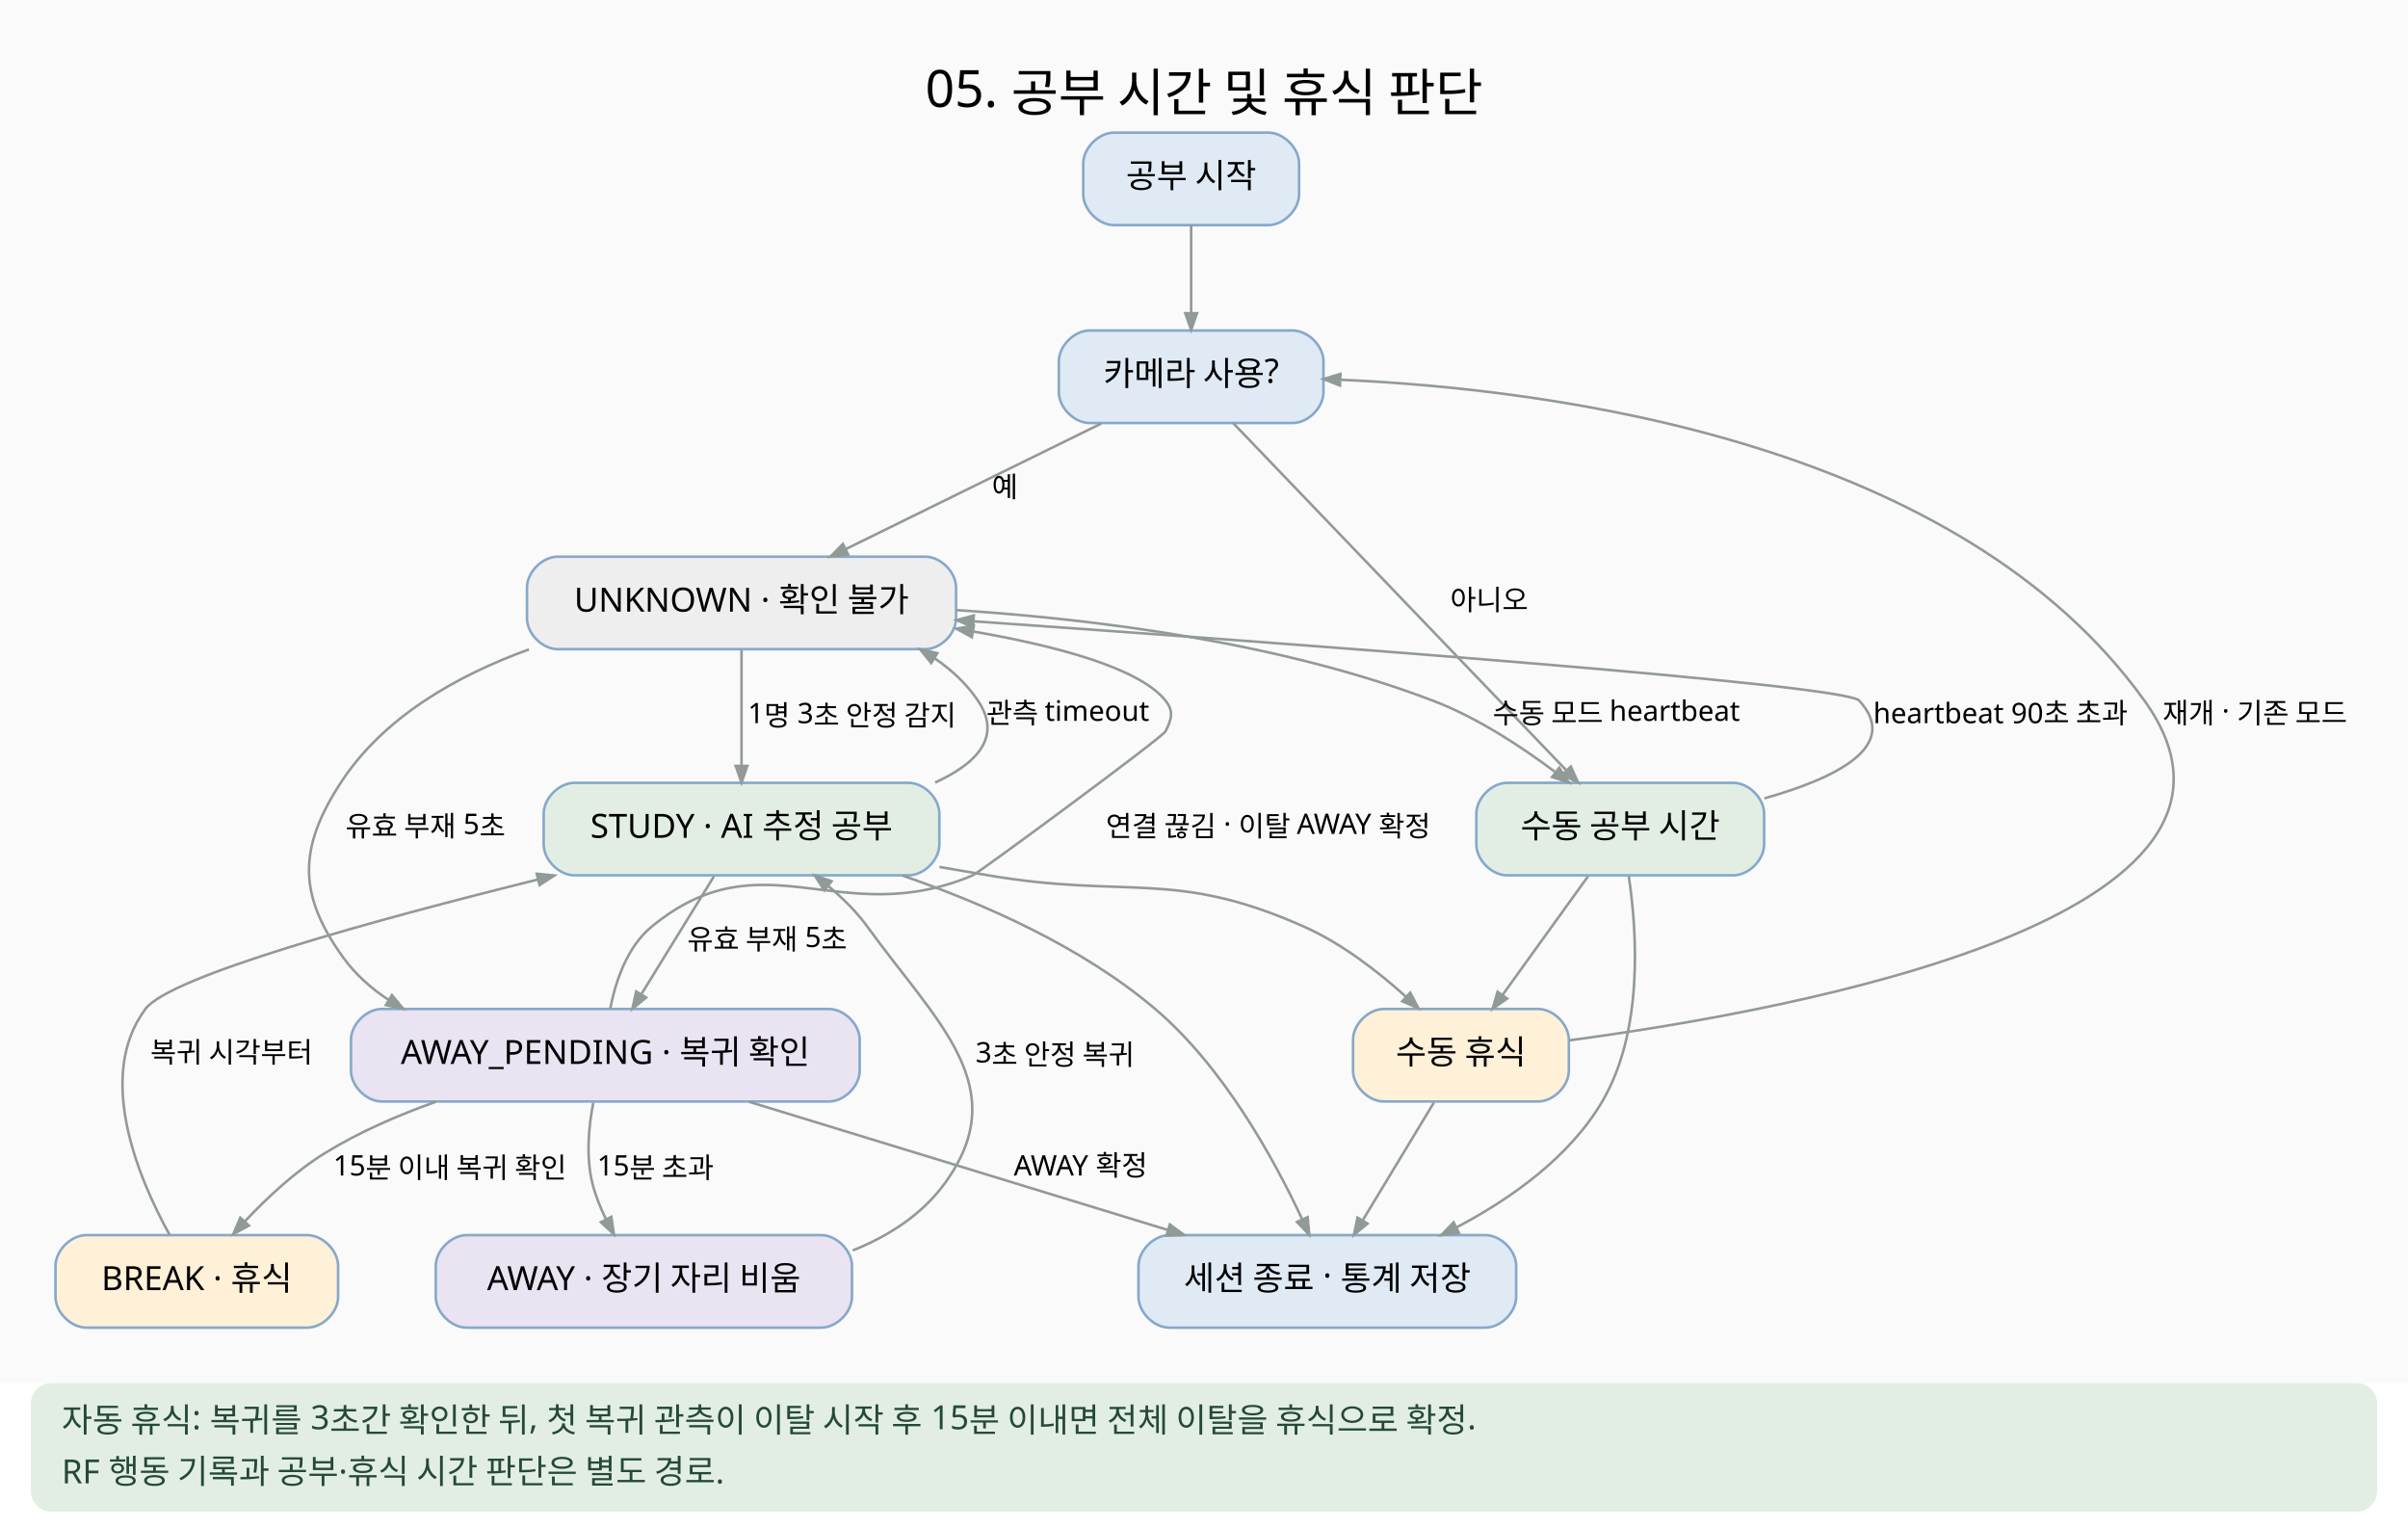
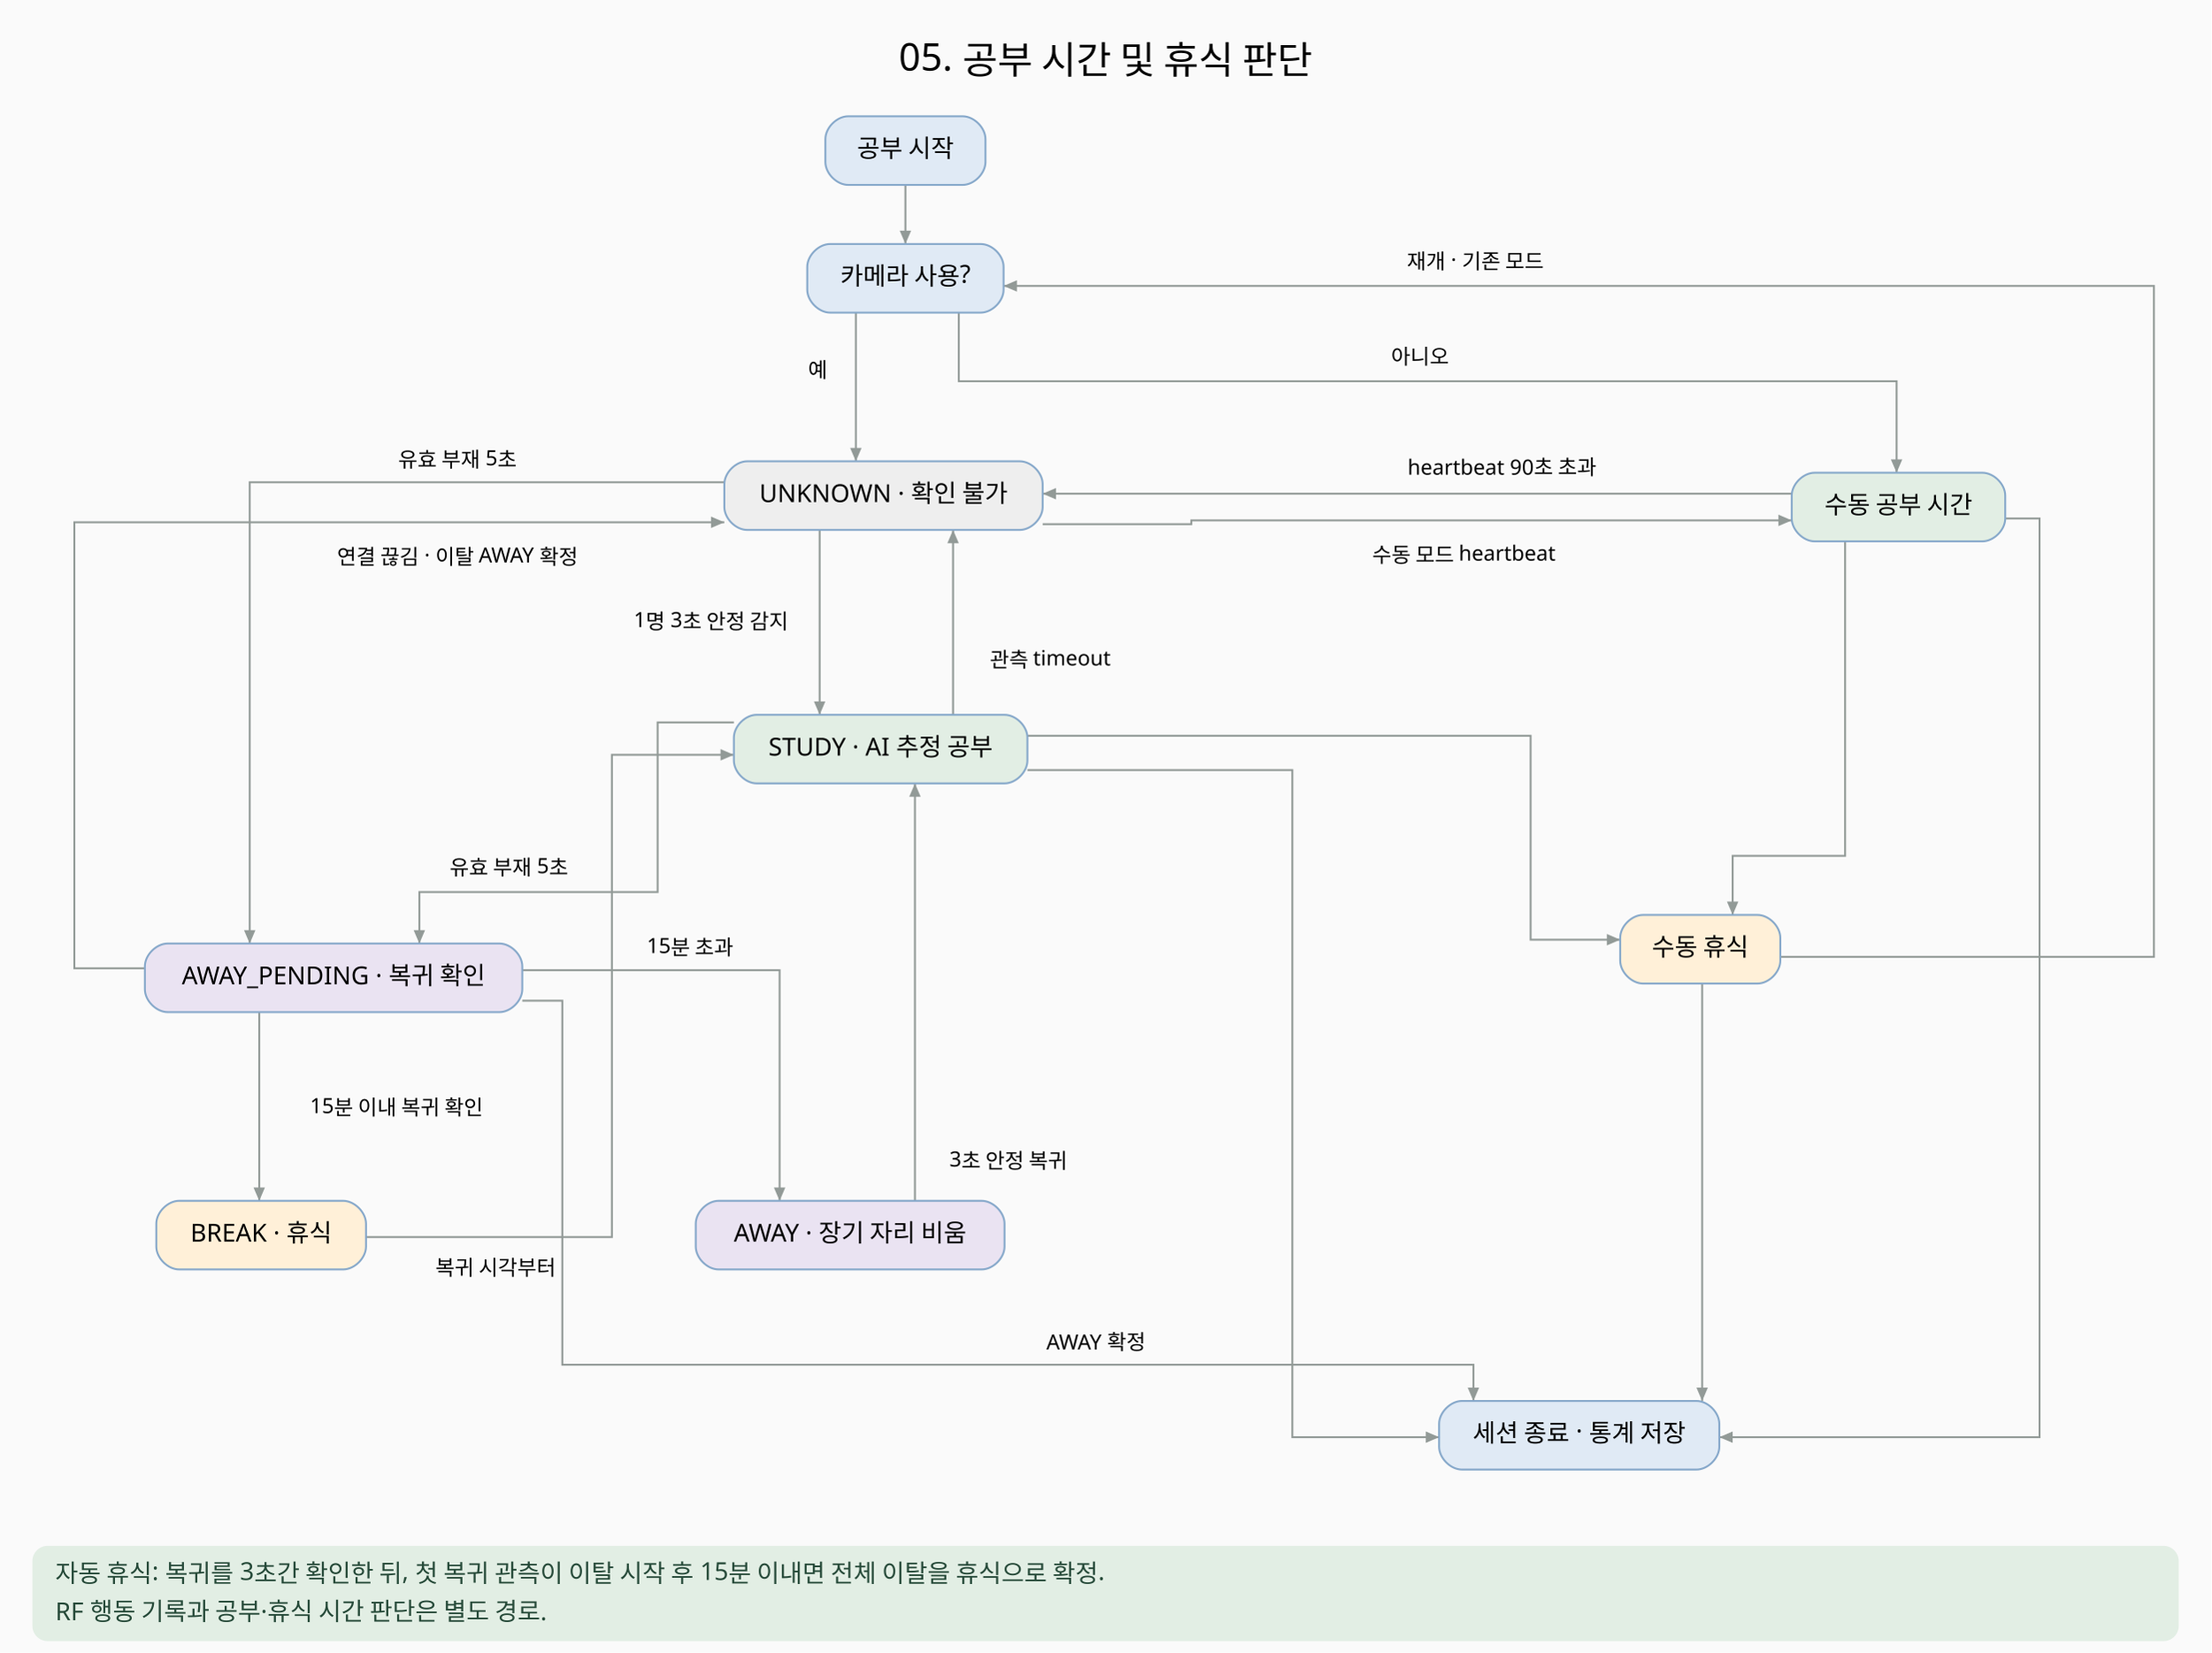
- <svg xmlns="http://www.w3.org/2000/svg" width="937.2pt" height="594.2pt" viewBox="0 0 937.2 594.2">
-   <g id="graph0" class="graph" transform="scale(1 1) rotate(0) translate(21.6 516.6)">
-     <polygon fill="#fafafa" stroke="transparent" points="-21.6,21.6 -21.6,-516.6 915.6,-516.6 915.6,21.6 -21.6,21.6" />
-     <text text-anchor="middle" x="447" y="-475" font-family="NanumGothic" font-size="20.00">05. 공부 시간 및 휴식 판단</text>
-     <g id="node1" class="node">
-       <path fill="#e0eaf5" stroke="#86a8ca" d="M472,-465C472,-465 412,-465 412,-465 406,-465 400,-459 400,-453 400,-453 400,-441 400,-441 400,-435 406,-429 412,-429 412,-429 472,-429 472,-429 478,-429 484,-435 484,-441 484,-441 484,-453 484,-453 484,-459 478,-465 472,-465" />
-       <text text-anchor="middle" x="442" y="-443.6" font-family="NanumGothic" font-size="13.00">공부 시작</text>
-     </g>
-     <g id="node2" class="node">
-       <path fill="#e0eaf5" stroke="#86a8ca" d="M481.5,-388C481.5,-388 402.5,-388 402.5,-388 396.5,-388 390.5,-382 390.5,-376 390.5,-376 390.5,-364 390.5,-364 390.5,-358 396.5,-352 402.5,-352 402.5,-352 481.5,-352 481.5,-352 487.5,-352 493.5,-358 493.5,-364 493.5,-364 493.5,-376 493.5,-376 493.5,-382 487.5,-388 481.5,-388" />
-       <text text-anchor="middle" x="442" y="-366.6" font-family="NanumGothic" font-size="13.00">카메라 사용?</text>
-     </g>
-     <g id="edge1" class="edge">
-       <path fill="none" stroke="#929a97" d="M442,-428.98C442,-418.89 442,-405.94 442,-394.84" />
-       <polygon fill="#929a97" stroke="#929a97" points="444.28,-394.71 442,-388.21 439.73,-394.71 444.28,-394.71" />
-     </g>
-     <g id="node3" class="node">
-       <path fill="#eeeeee" stroke="#86a8ca" d="M338.5,-300C338.5,-300 195.5,-300 195.5,-300 189.5,-300 183.5,-294 183.5,-288 183.5,-288 183.5,-276 183.5,-276 183.5,-270 189.5,-264 195.5,-264 195.5,-264 338.5,-264 338.5,-264 344.5,-264 350.5,-270 350.5,-276 350.5,-276 350.5,-288 350.5,-288 350.5,-294 344.5,-300 338.5,-300" />
-       <text text-anchor="middle" x="267" y="-278.6" font-family="NanumGothic" font-size="13.00">UNKNOWN · 확인 불가</text>
-     </g>
-     <g id="edge2" class="edge">
-       <path fill="none" stroke="#929a97" d="M407.01,-351.8C378.3,-337.7 337.62,-317.71 307.51,-302.91" />
-       <polygon fill="#929a97" stroke="#929a97" points="308.47,-300.85 301.63,-300.02 306.46,-304.93 308.47,-300.85" />
-       <text text-anchor="middle" x="369.5" y="-323.2" font-family="NanumGothic" font-size="11.00">예</text>
-     </g>
-     <g id="node5" class="node">
-       <path fill="#e2eee4" stroke="#86a8ca" d="M653,-212C653,-212 565,-212 565,-212 559,-212 553,-206 553,-200 553,-200 553,-188 553,-188 553,-182 559,-176 565,-176 565,-176 653,-176 653,-176 659,-176 665,-182 665,-188 665,-188 665,-200 665,-200 665,-206 659,-212 653,-212" />
-       <text text-anchor="middle" x="609" y="-190.6" font-family="NanumGothic" font-size="13.00">수동 공부 시간</text>
-     </g>
-     <g id="edge3" class="edge">
-       <path fill="none" stroke="#929a97" d="M458.32,-352C488.75,-320.29 554.12,-252.18 587.87,-217.01" />
-       <polygon fill="#929a97" stroke="#929a97" points="589.76,-218.33 592.62,-212.07 586.47,-215.18 589.76,-218.33" />
-       <text text-anchor="middle" x="558" y="-279.2" font-family="NanumGothic" font-size="11.00">아니오</text>
-     </g>
-     <g id="node4" class="node">
-       <path fill="#e2eee4" stroke="#86a8ca" d="M332,-212C332,-212 202,-212 202,-212 196,-212 190,-206 190,-200 190,-200 190,-188 190,-188 190,-182 196,-176 202,-176 202,-176 332,-176 332,-176 338,-176 344,-182 344,-188 344,-188 344,-200 344,-200 344,-206 338,-212 332,-212" />
-       <text text-anchor="middle" x="267" y="-190.6" font-family="NanumGothic" font-size="13.00">STUDY · AI 추정 공부</text>
-     </g>
-     <g id="edge4" class="edge">
-       <path fill="none" stroke="#929a97" d="M267,-263.6C267,-250.69 267,-232.95 267,-218.74" />
-       <polygon fill="#929a97" stroke="#929a97" points="269.28,-218.58 267,-212.08 264.73,-218.58 269.28,-218.58" />
-       <text text-anchor="middle" x="310" y="-235.2" font-family="NanumGothic" font-size="11.00">1명 3초 안정 감지</text>
-     </g>
-     <g id="edge14" class="edge">
-       <path fill="none" stroke="#929a97" d="M350.62,-279.2C404.97,-275.7 476.53,-266.65 536,-244 553.1,-237.49 570.19,-226.33 583.53,-216.31" />
-       <polygon fill="#929a97" stroke="#929a97" points="585.24,-217.86 589.01,-212.1 582.47,-214.25 585.24,-217.86" />
-       <text text-anchor="middle" x="607.5" y="-235.2" font-family="NanumGothic" font-size="11.00">수동 모드 heartbeat</text>
-     </g>
-     <g id="node6" class="node">
-       <path fill="#eae3f2" stroke="#86a8ca" d="M301,-124C301,-124 127,-124 127,-124 121,-124 115,-118 115,-112 115,-112 115,-100 115,-100 115,-94 121,-88 127,-88 127,-88 301,-88 301,-88 307,-88 313,-94 313,-100 313,-100 313,-112 313,-112 313,-118 307,-124 301,-124" />
-       <text text-anchor="middle" x="214" y="-102.6" font-family="NanumGothic" font-size="13.00">AWAY_PENDING · 복귀 확인</text>
-     </g>
-     <g id="edge6" class="edge">
-       <path fill="none" stroke="#929a97" d="M184.27,-263.91C156.15,-253.72 127.64,-237.56 111,-212 94.51,-186.67 94.27,-168.48 112,-144 116.75,-137.45 122.78,-132.05 129.52,-127.61" />
-       <polygon fill="#929a97" stroke="#929a97" points="130.95,-129.4 135.34,-124.09 128.6,-125.5 130.95,-129.4" />
-       <text text-anchor="middle" x="144" y="-191.2" font-family="NanumGothic" font-size="11.00">유효 부재 5초</text>
-     </g>
-     <g id="edge11" class="edge">
-       <path fill="none" stroke="#929a97" d="M342.34,-212.1C358.65,-219.55 368.52,-229.91 359,-244 354.56,-250.58 348.73,-255.98 342.17,-260.43" />
-       <polygon fill="#929a97" stroke="#929a97" points="340.82,-258.59 336.49,-263.94 343.21,-262.45 340.82,-258.59" />
-       <text text-anchor="middle" x="394" y="-235.2" font-family="NanumGothic" font-size="11.00">관측 timeout</text>
-     </g>
-     <g id="edge5" class="edge">
-       <path fill="none" stroke="#929a97" d="M256.27,-175.6C248.18,-162.46 236.99,-144.3 228.15,-129.97" />
-       <polygon fill="#929a97" stroke="#929a97" points="229.88,-128.42 224.53,-124.08 226,-130.81 229.88,-128.42" />
-       <text text-anchor="middle" x="277" y="-147.2" font-family="NanumGothic" font-size="11.00">유효 부재 5초</text>
-     </g>
-     <g id="node9" class="node">
-       <path fill="#fff0d8" stroke="#86a8ca" d="M577,-124C577,-124 517,-124 517,-124 511,-124 505,-118 505,-112 505,-112 505,-100 505,-100 505,-94 511,-88 517,-88 517,-88 577,-88 577,-88 583,-88 589,-94 589,-100 589,-100 589,-112 589,-112 589,-118 583,-124 577,-124" />
-       <text text-anchor="middle" x="547" y="-102.6" font-family="NanumGothic" font-size="13.00">수동 휴식</text>
-     </g>
-     <g id="edge15" class="edge">
-       <path fill="none" stroke="#929a97" d="M344.01,-179.26C350.43,-178.15 356.83,-177.05 363,-176 417.6,-166.73 435.41,-178.53 486,-156 500.63,-149.48 514.73,-138.57 525.68,-128.7" />
-       <polygon fill="#929a97" stroke="#929a97" points="527.26,-130.34 530.48,-124.25 524.17,-127 527.26,-130.34" />
-     </g>
-     <g id="node10" class="node">
-       <path fill="#e0eaf5" stroke="#86a8ca" d="M556.5,-36C556.5,-36 433.5,-36 433.5,-36 427.5,-36 421.5,-30 421.5,-24 421.5,-24 421.5,-12 421.5,-12 421.5,-6 427.5,0 433.5,0 433.5,0 556.5,0 556.5,0 562.5,0 568.5,-6 568.5,-12 568.5,-12 568.5,-24 568.5,-24 568.5,-30 562.5,-36 556.5,-36" />
-       <text text-anchor="middle" x="495" y="-14.6" font-family="NanumGothic" font-size="13.00">세션 종료 · 통계 저장</text>
-     </g>
-     <g id="edge18" class="edge">
-       <path fill="none" stroke="#929a97" d="M329.52,-175.95C361.52,-164.94 399.6,-148.11 428,-124 454.63,-101.39 474.34,-65.5 485.25,-42.09" />
-       <polygon fill="#929a97" stroke="#929a97" points="487.34,-43 487.96,-36.14 483.2,-41.11 487.34,-43" />
-     </g>
-     <g id="edge13" class="edge">
-       <path fill="none" stroke="#929a97" d="M665.11,-205.95C693.25,-213.88 718.23,-226.33 702,-244 696.23,-250.28 483.16,-266.05 357.41,-274.84" />
-       <polygon fill="#929a97" stroke="#929a97" points="357.07,-272.58 350.75,-275.3 357.39,-277.12 357.07,-272.58" />
-       <text text-anchor="middle" x="757" y="-235.2" font-family="NanumGothic" font-size="11.00">heartbeat 90초 초과</text>
-     </g>
-     <g id="edge16" class="edge">
-       <path fill="none" stroke="#929a97" d="M596.45,-175.6C586.89,-162.34 573.66,-143.97 563.28,-129.58" />
-       <polygon fill="#929a97" stroke="#929a97" points="564.96,-128.03 559.32,-124.08 561.27,-130.69 564.96,-128.03" />
-     </g>
-     <g id="edge19" class="edge">
-       <path fill="none" stroke="#929a97" d="M612.33,-175.63C615.6,-153.61 618.04,-115.23 602,-88 589.18,-66.24 566.49,-50.16 545.29,-39.02" />
-       <polygon fill="#929a97" stroke="#929a97" points="546.19,-36.92 539.36,-36.01 544.13,-40.98 546.19,-36.92" />
-     </g>
-     <g id="edge12" class="edge">
-       <path fill="none" stroke="#929a97" d="M215.88,-124.04C218,-134.83 222.48,-148.17 232,-156 275.44,-191.76 305.18,-154.09 357,-176 359.39,-177.01 430.83,-229.68 432,-232 434.39,-236.77 435.33,-239.84 432,-244 421.94,-256.57 390.21,-265.16 357.22,-270.87" />
-       <polygon fill="#929a97" stroke="#929a97" points="356.65,-268.66 350.62,-271.98 357.4,-273.15 356.65,-268.66" />
-       <text text-anchor="middle" x="472" y="-191.2" font-family="NanumGothic" font-size="11.00">연결 끊김 · 이탈 AWAY 확정</text>
-     </g>
-     <g id="node7" class="node">
-       <path fill="#fff0d8" stroke="#86a8ca" d="M98,-36C98,-36 12,-36 12,-36 6,-36 0,-30 0,-24 0,-24 0,-12 0,-12 0,-6 6,0 12,0 12,0 98,0 98,0 104,0 110,-6 110,-12 110,-12 110,-24 110,-24 110,-30 104,-36 98,-36" />
-       <text text-anchor="middle" x="55" y="-14.6" font-family="NanumGothic" font-size="13.00">BREAK · 휴식</text>
-     </g>
-     <g id="edge7" class="edge">
-       <path fill="none" stroke="#929a97" d="M148.16,-87.95C133.39,-82.7 118.19,-76.11 105,-68 93.47,-60.91 82.51,-50.71 73.8,-41.46" />
-       <polygon fill="#929a97" stroke="#929a97" points="75.28,-39.7 69.21,-36.44 71.92,-42.77 75.28,-39.7" />
-       <text text-anchor="middle" x="153.5" y="-59.2" font-family="NanumGothic" font-size="11.00">15분 이내 복귀 확인</text>
-     </g>
-     <g id="node8" class="node">
-       <path fill="#eae3f2" stroke="#86a8ca" d="M298,-36C298,-36 160,-36 160,-36 154,-36 148,-30 148,-24 148,-24 148,-12 148,-12 148,-6 154,0 160,0 160,0 298,0 298,0 304,0 310,-6 310,-12 310,-12 310,-24 310,-24 310,-30 304,-36 298,-36" />
-       <text text-anchor="middle" x="229" y="-14.6" font-family="NanumGothic" font-size="13.00">AWAY · 장기 자리 비움</text>
-     </g>
-     <g id="edge8" class="edge">
-       <path fill="none" stroke="#929a97" d="M209.31,-87.55C207.49,-78.1 206.4,-66.28 209,-56 210.18,-51.33 212.08,-46.61 214.26,-42.17" />
-       <polygon fill="#929a97" stroke="#929a97" points="216.32,-43.14 217.34,-36.33 212.29,-41.01 216.32,-43.14" />
-       <text text-anchor="middle" x="233.5" y="-59.2" font-family="NanumGothic" font-size="11.00">15분 초과</text>
-     </g>
-     <g id="edge21" class="edge">
-       <path fill="none" stroke="#929a97" d="M269.85,-87.91C316.88,-73.51 384.07,-52.95 432.8,-38.03" />
-       <polygon fill="#929a97" stroke="#929a97" points="433.7,-40.14 439.25,-36.06 432.37,-35.79 433.7,-40.14" />
-       <text text-anchor="middle" x="399" y="-59.2" font-family="NanumGothic" font-size="11.00">AWAY 확정</text>
-     </g>
-     <g id="edge9" class="edge">
-       <path fill="none" stroke="#929a97" d="M44.43,-36.07C32.06,-58.46 15.58,-97.97 35,-124 44.53,-136.78 124.32,-158.66 187.7,-174.36" />
-       <polygon fill="#929a97" stroke="#929a97" points="187.32,-176.61 194.17,-175.96 188.41,-172.19 187.32,-176.61" />
-       <text text-anchor="middle" x="68.5" y="-103.2" font-family="NanumGothic" font-size="11.00">복귀 시각부터</text>
-     </g>
-     <g id="edge10" class="edge">
-       <path fill="none" stroke="#929a97" d="M310.29,-30.04C324.26,-35.64 337.12,-43.88 346,-56 373.42,-93.43 343.2,-118.41 316,-156 311.79,-161.82 306.4,-167.14 300.75,-171.82" />
-       <polygon fill="#929a97" stroke="#929a97" points="299.22,-170.13 295.51,-175.93 302.02,-173.71 299.22,-170.13" />
-       <text text-anchor="middle" x="389" y="-103.2" font-family="NanumGothic" font-size="11.00">3초 안정 복귀</text>
-     </g>
-     <g id="edge17" class="edge">
-       <path fill="none" stroke="#929a97" d="M589.32,-111.82C678.63,-123.74 873.38,-159.94 813,-244 741.12,-344.07 585.01,-365.1 500,-368.84" />
-       <polygon fill="#929a97" stroke="#929a97" points="499.91,-366.57 493.5,-369.1 500.09,-371.12 499.91,-366.57" />
-       <text text-anchor="middle" x="856" y="-235.2" font-family="NanumGothic" font-size="11.00">재개 · 기존 모드</text>
-     </g>
-     <g id="edge20" class="edge">
-       <path fill="none" stroke="#929a97" d="M536.48,-87.6C528.53,-74.46 517.55,-56.3 508.89,-41.97" />
-       <polygon fill="#929a97" stroke="#929a97" points="510.64,-40.47 505.33,-36.08 506.75,-42.82 510.64,-40.47" />
-     </g>
+ <svg xmlns="http://www.w3.org/2000/svg" width="1160" height="867" viewBox="0 0 1160 867" role="img" aria-labelledby="diagram-title">
+   <defs>
+     <marker id="arrow" viewBox="0 0 7 6" markerWidth="7" markerHeight="6" refX="7" refY="3" orient="auto-start-reverse">
+       <polygon points="0,0 7,3 0,6" fill="#929a97" />
+     </marker>
+   </defs>
+   <rect width="1160" height="867" fill="#fafafa" />
+   <text x="580" y="37" text-anchor="middle" font-family="NanumGothic" font-size="20">05. 공부 시간 및 휴식 판단</text>
+   <g id="edge1" class="edge">
+     <polyline points="475,97 475,128" fill="none" stroke="#929a97" stroke-linejoin="miter" marker-end="url(#arrow)" />
  </g>
-   <g font-family="NanumGothic, sans-serif" font-size="13" fill="#254938">
-     <rect x="12" y="538.2" width="913.2" height="50" rx="8" fill="#e2eee4" />
+   <g id="edge2" class="edge">
+     <polyline points="449,164 449,242" fill="none" stroke="#929a97" stroke-linejoin="miter" marker-end="url(#arrow)" />
+     <text text-anchor="middle" x="429" y="198" font-family="NanumGothic" font-size="11.00">예</text>
+   </g>
+   <g id="edge3" class="edge">
+     <polyline points="503,164 503,200 995,200 995,248" fill="none" stroke="#929a97" stroke-linejoin="miter" marker-end="url(#arrow)" />
+     <text text-anchor="middle" x="745" y="191" font-family="NanumGothic" font-size="11.00">아니오</text>
+   </g>
+   <g id="edge4" class="edge">
+     <polyline points="430,278 430,375" fill="none" stroke="#929a97" stroke-linejoin="miter" marker-end="url(#arrow)" />
+     <text text-anchor="middle" x="373" y="329" font-family="NanumGothic" font-size="11.00">1명 3초 안정 감지</text>
+   </g>
+   <g id="edge11" class="edge">
+     <polyline points="500,375 500,278" fill="none" stroke="#929a97" stroke-linejoin="miter" marker-end="url(#arrow)" />
+     <text text-anchor="middle" x="551" y="350" font-family="NanumGothic" font-size="11.00">관측 timeout</text>
+   </g>
+   <g id="edge6" class="edge">
+     <polyline points="380,253 131,253 131,495" fill="none" stroke="#929a97" stroke-linejoin="miter" marker-end="url(#arrow)" />
+     <text text-anchor="middle" x="240" y="245" font-family="NanumGothic" font-size="11.00">유효 부재 5초</text>
+   </g>
+   <g id="edge12" class="edge">
+     <polyline points="76,508 39,508 39,274 380,274" fill="none" stroke="#929a97" stroke-linejoin="miter" marker-end="url(#arrow)" />
+     <text text-anchor="middle" x="240" y="296" font-family="NanumGothic" font-size="11.00">연결 끊김 · 이탈 AWAY 확정</text>
+   </g>
+   <g id="edge5" class="edge">
+     <polyline points="385,379 345,379 345,468 220,468 220,495" fill="none" stroke="#929a97" stroke-linejoin="miter" marker-end="url(#arrow)" />
+     <text text-anchor="middle" x="267" y="459" font-family="NanumGothic" font-size="11.00">유효 부재 5초</text>
+   </g>
+   <g id="edge7" class="edge">
+     <polyline points="136,531 136,630" fill="none" stroke="#929a97" stroke-linejoin="miter" marker-end="url(#arrow)" />
+     <text text-anchor="middle" x="208" y="584" font-family="NanumGothic" font-size="11.00">15분 이내 복귀 확인</text>
+   </g>
+   <g id="edge8" class="edge">
+     <polyline points="274,509 409,509 409,630" fill="none" stroke="#929a97" stroke-linejoin="miter" marker-end="url(#arrow)" />
+     <text text-anchor="middle" x="362" y="500" font-family="NanumGothic" font-size="11.00">15분 초과</text>
+   </g>
+   <g id="edge9" class="edge">
+     <polyline points="192,649 321,649 321,396 385,396" fill="none" stroke="#929a97" stroke-linejoin="miter" marker-end="url(#arrow)" />
+     <text text-anchor="middle" x="260" y="669" font-family="NanumGothic" font-size="11.00">복귀 시각부터</text>
+   </g>
+   <g id="edge10" class="edge">
+     <polyline points="480,630 480,411" fill="none" stroke="#929a97" stroke-linejoin="miter" marker-end="url(#arrow)" />
+     <text text-anchor="middle" x="529" y="612" font-family="NanumGothic" font-size="11.00">3초 안정 복귀</text>
+   </g>
+   <g id="edge14" class="edge">
+     <polyline points="547,275 625,275 625,273 940,273" fill="none" stroke="#929a97" stroke-linejoin="miter" marker-end="url(#arrow)" />
+     <text text-anchor="middle" x="768" y="295" font-family="NanumGothic" font-size="11.00">수동 모드 heartbeat</text>
+   </g>
+   <g id="edge13" class="edge">
+     <polyline points="940,259 547,259" fill="none" stroke="#929a97" stroke-linejoin="miter" marker-end="url(#arrow)" />
+     <text text-anchor="middle" x="788" y="249" font-family="NanumGothic" font-size="11.00">heartbeat 90초 초과</text>
+   </g>
+   <g id="edge15" class="edge">
+     <polyline points="539,386 803,386 803,493 850,493" fill="none" stroke="#929a97" stroke-linejoin="miter" marker-end="url(#arrow)" />
+   </g>
+   <g id="edge16" class="edge">
+     <polyline points="968,284 968,449 909,449 909,480" fill="none" stroke="#929a97" stroke-linejoin="miter" marker-end="url(#arrow)" />
+   </g>
+   <g id="edge17" class="edge">
+     <polyline points="934,502 1130,502 1130,150 526.5,150" fill="none" stroke="#929a97" stroke-linejoin="miter" marker-end="url(#arrow)" />
+     <text text-anchor="middle" x="774" y="141" font-family="NanumGothic" font-size="11.00">재개 · 기존 모드</text>
+   </g>
+   <g id="edge18" class="edge">
+     <polyline points="539,404 678,404 678,754 755,754" fill="none" stroke="#929a97" stroke-linejoin="miter" marker-end="url(#arrow)" />
+   </g>
+   <g id="edge19" class="edge">
+     <polyline points="1052,272 1070,272 1070,754 902,754" fill="none" stroke="#929a97" stroke-linejoin="miter" marker-end="url(#arrow)" />
+   </g>
+   <g id="edge20" class="edge">
+     <polyline points="893,516 893,735" fill="none" stroke="#929a97" stroke-linejoin="miter" marker-end="url(#arrow)" />
+   </g>
+   <g id="edge21" class="edge">
+     <polyline points="274,525 295,525 295,716 773,716 773,735" fill="none" stroke="#929a97" stroke-linejoin="miter" marker-end="url(#arrow)" />
+     <text text-anchor="middle" x="575" y="708" font-family="NanumGothic" font-size="11.00">AWAY 확정</text>
+   </g>
+   <g id="node1" class="node" transform="translate(33 526)">
+     <path fill="#e0eaf5" stroke="#86a8ca" d="M472,-465C472,-465 412,-465 412,-465 406,-465 400,-459 400,-453 400,-453 400,-441 400,-441 400,-435 406,-429 412,-429 412,-429 472,-429 472,-429 478,-429 484,-435 484,-441 484,-441 484,-453 484,-453 484,-459 478,-465 472,-465" />
+     <text text-anchor="middle" x="442" y="-443.6" font-family="NanumGothic" font-size="13.00">공부 시작</text>
+   </g>
+   <g id="node2" class="node" transform="translate(33 516)">
+     <path fill="#e0eaf5" stroke="#86a8ca" d="M481.5,-388C481.5,-388 402.5,-388 402.5,-388 396.5,-388 390.5,-382 390.5,-376 390.5,-376 390.5,-364 390.5,-364 390.5,-358 396.5,-352 402.5,-352 402.5,-352 481.5,-352 481.5,-352 487.5,-352 493.5,-358 493.5,-364 493.5,-364 493.5,-376 493.5,-376 493.5,-382 487.5,-388 481.5,-388" />
+     <text text-anchor="middle" x="442" y="-366.6" font-family="NanumGothic" font-size="13.00">카메라 사용?</text>
+   </g>
+   <g id="node3" class="node" transform="translate(196.5 542)">
+     <path fill="#eeeeee" stroke="#86a8ca" d="M338.5,-300C338.5,-300 195.5,-300 195.5,-300 189.5,-300 183.5,-294 183.5,-288 183.5,-288 183.5,-276 183.5,-276 183.5,-270 189.5,-264 195.5,-264 195.5,-264 338.5,-264 338.5,-264 344.5,-264 350.5,-270 350.5,-276 350.5,-276 350.5,-288 350.5,-288 350.5,-294 344.5,-300 338.5,-300" />
+     <text text-anchor="middle" x="267" y="-278.6" font-family="NanumGothic" font-size="13.00">UNKNOWN · 확인 불가</text>
+   </g>
+   <g id="node5" class="node" transform="translate(387 460)">
+     <path fill="#e2eee4" stroke="#86a8ca" d="M653,-212C653,-212 565,-212 565,-212 559,-212 553,-206 553,-200 553,-200 553,-188 553,-188 553,-182 559,-176 565,-176 565,-176 653,-176 653,-176 659,-176 665,-182 665,-188 665,-188 665,-200 665,-200 665,-206 659,-212 653,-212" />
+     <text text-anchor="middle" x="609" y="-190.6" font-family="NanumGothic" font-size="13.00">수동 공부 시간</text>
+   </g>
+   <g id="node4" class="node" transform="translate(195 587)">
+     <path fill="#e2eee4" stroke="#86a8ca" d="M332,-212C332,-212 202,-212 202,-212 196,-212 190,-206 190,-200 190,-200 190,-188 190,-188 190,-182 196,-176 202,-176 202,-176 332,-176 332,-176 338,-176 344,-182 344,-188 344,-188 344,-200 344,-200 344,-206 338,-212 332,-212" />
+     <text text-anchor="middle" x="267" y="-190.6" font-family="NanumGothic" font-size="13.00">STUDY · AI 추정 공부</text>
+   </g>
+   <g id="node6" class="node" transform="translate(-39 619)">
+     <path fill="#eae3f2" stroke="#86a8ca" d="M301,-124C301,-124 127,-124 127,-124 121,-124 115,-118 115,-112 115,-112 115,-100 115,-100 115,-94 121,-88 127,-88 127,-88 301,-88 301,-88 307,-88 313,-94 313,-100 313,-100 313,-112 313,-112 313,-118 307,-124 301,-124" />
+     <text text-anchor="middle" x="214" y="-102.6" font-family="NanumGothic" font-size="13.00">AWAY_PENDING · 복귀 확인</text>
+   </g>
+   <g id="node9" class="node" transform="translate(345 604)">
+     <path fill="#fff0d8" stroke="#86a8ca" d="M577,-124C577,-124 517,-124 517,-124 511,-124 505,-118 505,-112 505,-112 505,-100 505,-100 505,-94 511,-88 517,-88 517,-88 577,-88 577,-88 583,-88 589,-94 589,-100 589,-100 589,-112 589,-112 589,-118 583,-124 577,-124" />
+     <text text-anchor="middle" x="547" y="-102.6" font-family="NanumGothic" font-size="13.00">수동 휴식</text>
+   </g>
+   <g id="node10" class="node" transform="translate(333.5 771)">
+     <path fill="#e0eaf5" stroke="#86a8ca" d="M556.5,-36C556.5,-36 433.5,-36 433.5,-36 427.5,-36 421.5,-30 421.5,-24 421.5,-24 421.5,-12 421.5,-12 421.5,-6 427.5,0 433.5,0 433.5,0 556.5,0 556.5,0 562.5,0 568.5,-6 568.5,-12 568.5,-12 568.5,-24 568.5,-24 568.5,-30 562.5,-36 556.5,-36" />
+     <text text-anchor="middle" x="495" y="-14.6" font-family="NanumGothic" font-size="13.00">세션 종료 · 통계 저장</text>
+   </g>
+   <g id="node7" class="node" transform="translate(82 666)">
+     <path fill="#fff0d8" stroke="#86a8ca" d="M98,-36C98,-36 12,-36 12,-36 6,-36 0,-30 0,-24 0,-24 0,-12 0,-12 0,-6 6,0 12,0 12,0 98,0 98,0 104,0 110,-6 110,-12 110,-12 110,-24 110,-24 110,-30 104,-36 98,-36" />
+     <text text-anchor="middle" x="55" y="-14.6" font-family="NanumGothic" font-size="13.00">BREAK · 휴식</text>
+   </g>
+   <g id="node8" class="node" transform="translate(217 666)">
+     <path fill="#eae3f2" stroke="#86a8ca" d="M298,-36C298,-36 160,-36 160,-36 154,-36 148,-30 148,-24 148,-24 148,-12 148,-12 148,-6 154,0 160,0 160,0 298,0 298,0 304,0 310,-6 310,-12 310,-12 310,-24 310,-24 310,-30 304,-36 298,-36" />
+     <text text-anchor="middle" x="229" y="-14.6" font-family="NanumGothic" font-size="13.00">AWAY · 장기 자리 비움</text>
+   </g>
+   <g transform="translate(5 272.8)" font-family="NanumGothic, sans-serif" font-size="13" fill="#254938">
+     <rect x="12" y="538.2" width="1126" height="50" rx="8" fill="#e2eee4" />
    <text x="24" y="557.2">자동 휴식: 복귀를 3초간 확인한 뒤, 첫 복귀 관측이 이탈 시작 후 15분 이내면 전체 이탈을 휴식으로 확정.</text>
    <text x="24" y="577.2">RF 행동 기록과 공부·휴식 시간 판단은 별도 경로.</text>
  </g>
</svg>
